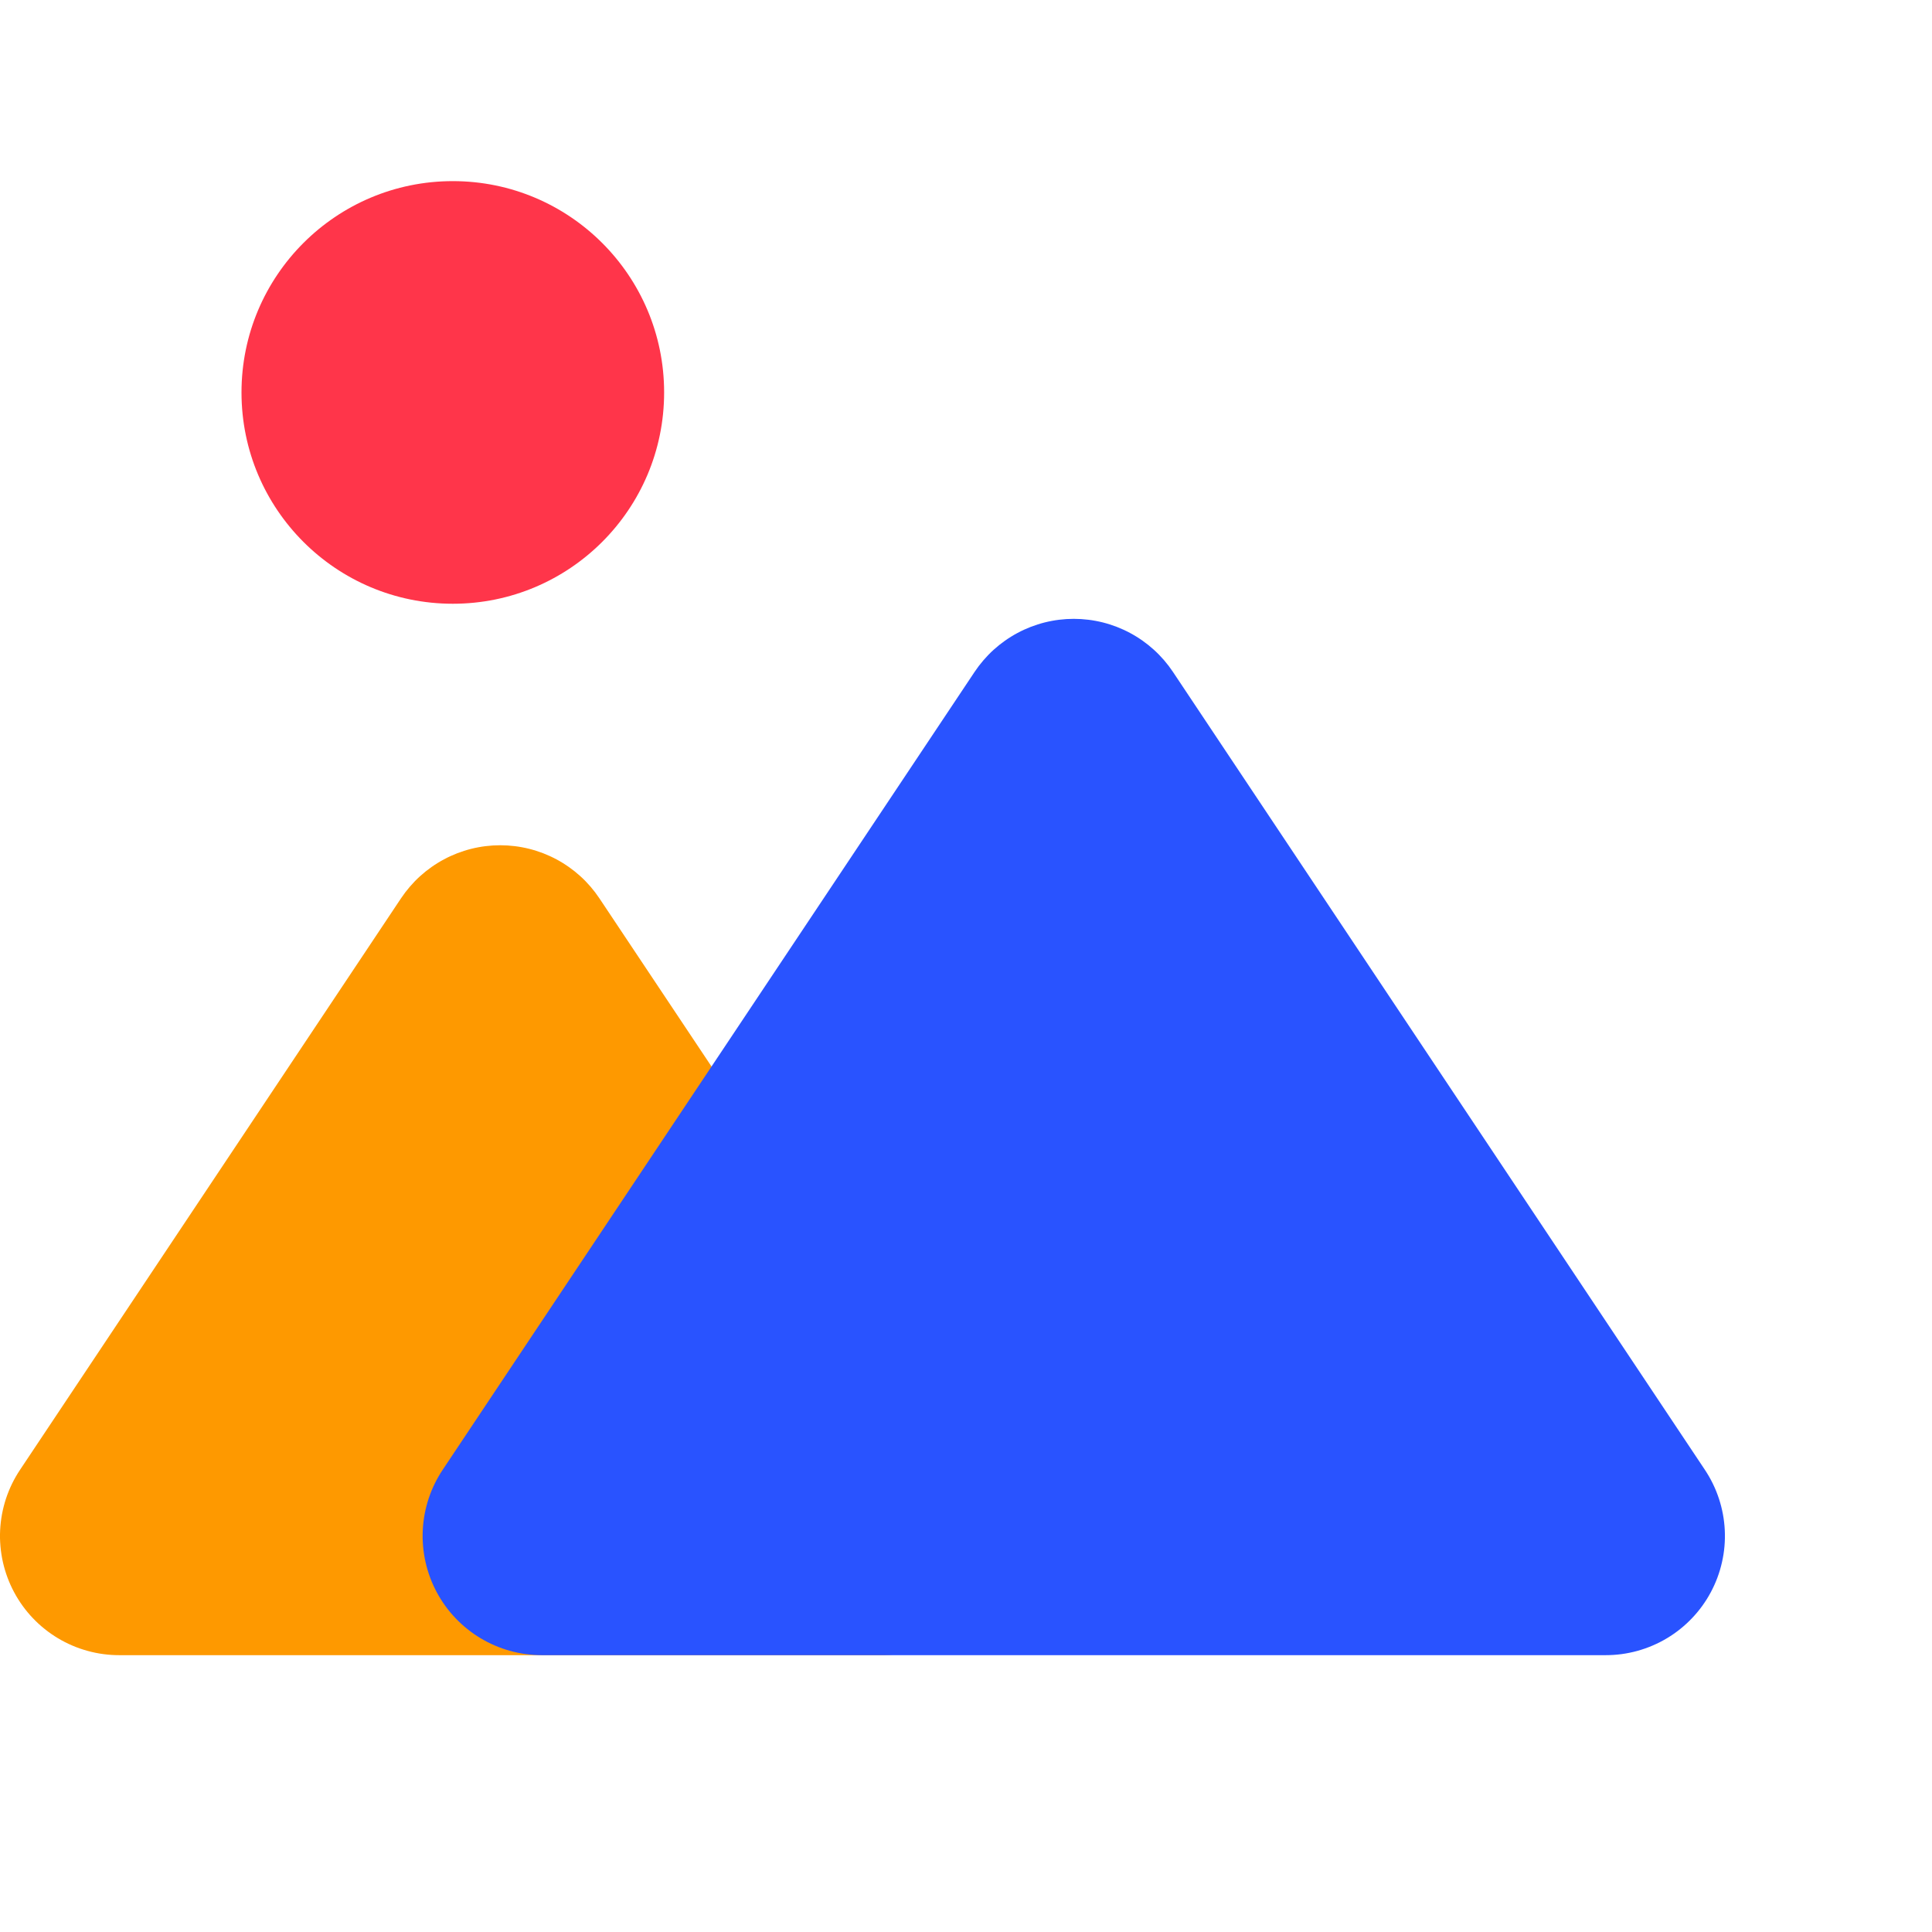
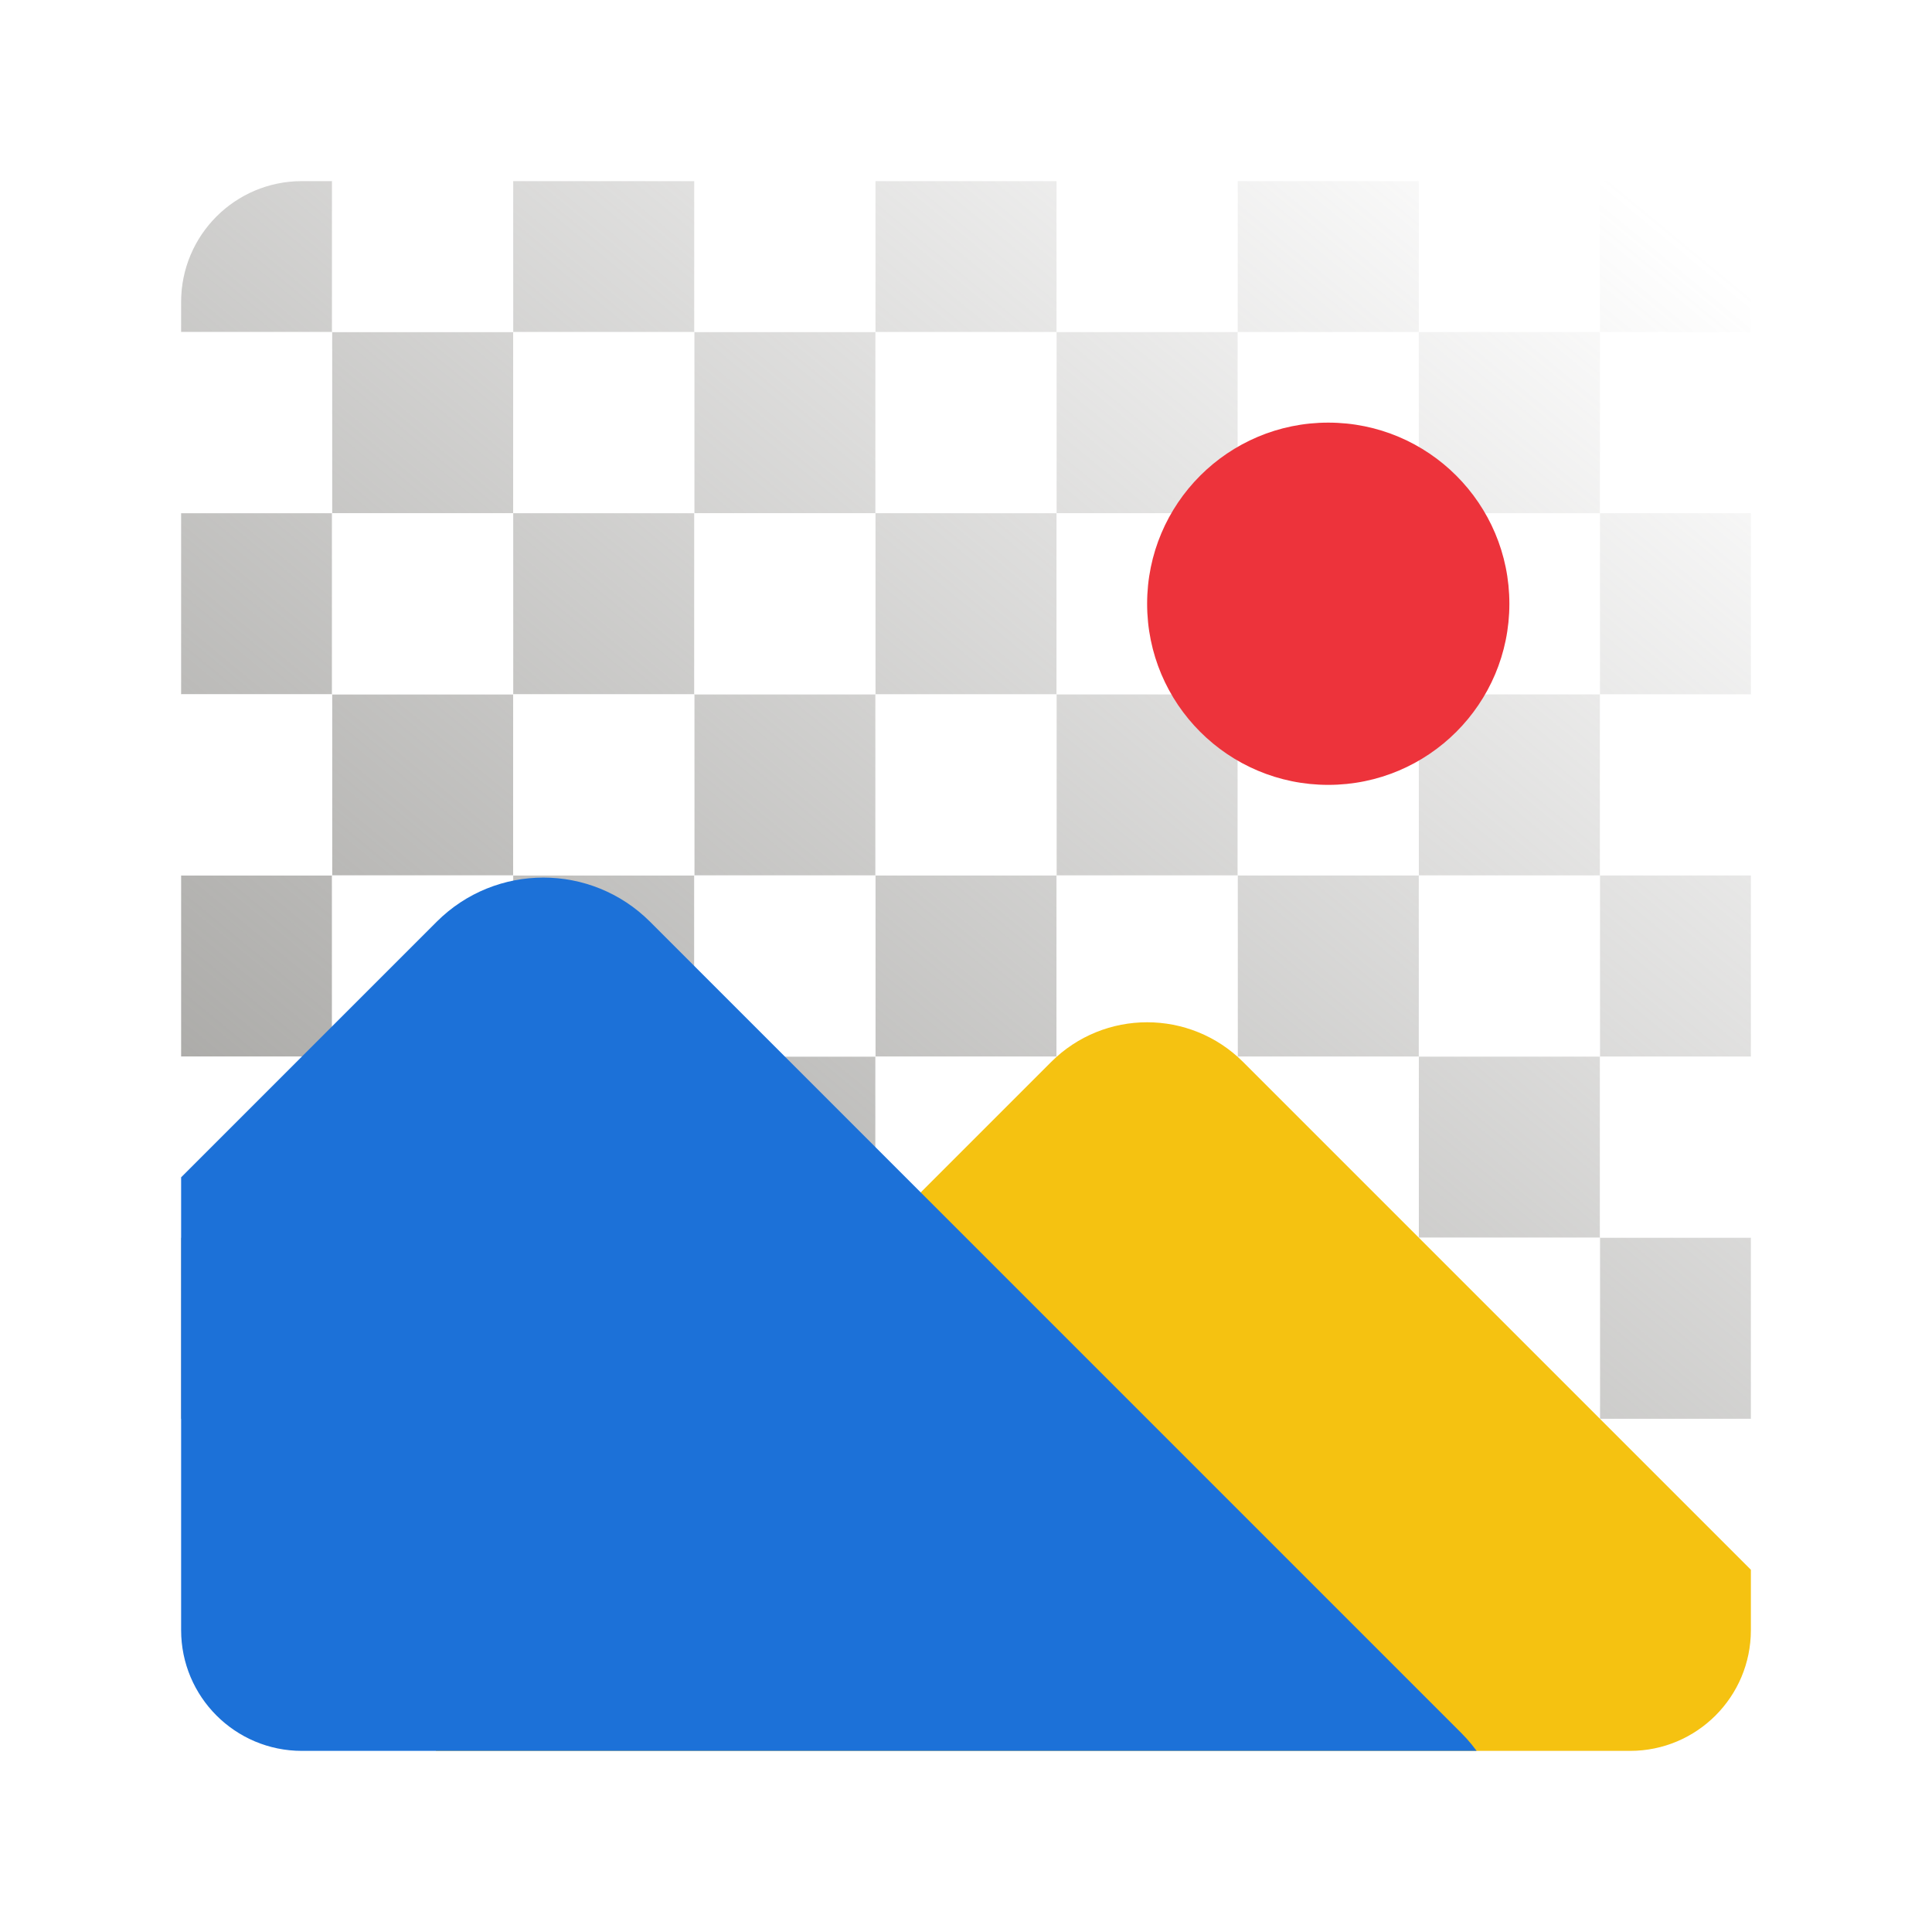
- <svg xmlns="http://www.w3.org/2000/svg" width="128" height="128" viewBox="0 0 128 128" fill="none">
-   <g id="mountains" transform="translate(0 41)">
-     <path id="mountain-back" d="M39.712 3.517L64.954 41.38Q65.101 41.601 65.234 41.833Q65.367 42.064 65.483 42.303Q65.6 42.543 65.7 42.79Q65.8 43.037 65.884 43.29Q65.967 43.543 66.033 43.801Q66.099 44.06 66.148 44.322Q66.197 44.584 66.227 44.849Q66.258 45.113 66.271 45.38Q66.284 45.646 66.279 45.912Q66.274 46.179 66.251 46.444Q66.228 46.71 66.187 46.973Q66.146 47.236 66.087 47.496Q66.028 47.757 65.953 48.012Q65.877 48.267 65.784 48.517Q65.691 48.767 65.581 49Q65.471 49.253 65.346 49.488Q65.22 49.723 65.079 49.949Q64.937 50.175 64.781 50.391Q64.625 50.607 64.454 50.812Q64.284 51.017 64.1 51.209Q63.916 51.402 63.72 51.583Q63.523 51.763 63.315 51.929Q63.107 52.096 62.888 52.248Q62.669 52.4 62.441 52.537Q62.212 52.674 61.975 52.795Q61.737 52.916 61.492 53.021Q61.247 53.126 60.996 53.214Q60.744 53.302 60.487 53.373Q60.23 53.444 59.969 53.498Q59.708 53.552 59.444 53.587Q59.18 53.623 58.914 53.641Q58.648 53.659 58.382 53.659L7.898 53.659Q7.632 53.659 7.366 53.641Q7.1 53.623 6.836 53.587Q6.572 53.552 6.311 53.498Q6.05 53.444 5.793 53.373Q5.536 53.302 5.284 53.214Q5.033 53.126 4.788 53.021Q4.543 52.916 4.306 52.795Q4.068 52.674 3.84 52.537Q3.611 52.4 3.392 52.248Q3.173 52.096 2.965 51.929Q2.757 51.763 2.56 51.583Q2.364 51.402 2.18 51.209Q1.996 51.017 1.826 50.812Q1.655 50.607 1.499 50.391Q1.343 50.175 1.202 49.949Q1.06 49.723 0.935 49.488Q0.809 49.253 0.699 49.01Q0.59 48.767 0.497 48.517Q0.404 48.267 0.328 48.012Q0.252 47.757 0.193 47.496Q0.134 47.236 0.094 46.973Q0.053 46.71 0.03 46.444Q0.007 46.179 0 45.912Q-0.004 45.646 0.009 45.38Q0.022 45.113 0.053 44.849Q0.084 44.584 0.132 44.322Q0.181 44.06 0.247 43.801Q0.313 43.543 0.396 43.29Q0.48 43.037 0.58 42.79Q0.68 42.543 0.797 42.303Q0.914 42.064 1.046 41.833Q1.179 41.601 1.327 41.38L26.568 3.517Q26.703 3.315 26.849 3.122Q26.996 2.929 27.155 2.745Q27.313 2.561 27.482 2.387Q27.651 2.213 27.831 2.05Q28.011 1.887 28.2 1.735Q28.39 1.584 28.588 1.444Q28.786 1.304 28.993 1.177Q29.199 1.049 29.413 0.935Q29.627 0.82 29.848 0.719Q30.068 0.618 30.295 0.53Q30.521 0.443 30.752 0.37Q30.983 0.296 31.219 0.237Q31.454 0.178 31.693 0.134Q31.931 0.089 32.172 0.06Q32.413 0.03 32.655 0.015Q32.897 1.43051e-06 33.14 1.43051e-06Q33.383 1.43051e-06 33.625 0.015Q33.867 0.03 34.108 0.06Q34.349 0.089 34.587 0.134Q34.826 0.178 35.061 0.237Q35.297 0.296 35.528 0.37Q35.759 0.443 35.986 0.53Q36.212 0.618 36.432 0.719Q36.653 0.82 36.867 0.935Q37.081 1.049 37.288 1.177Q37.494 1.304 37.692 1.444Q37.891 1.584 38.08 1.735Q38.269 1.887 38.449 2.05Q38.629 2.213 38.798 2.387Q38.967 2.561 39.126 2.745Q39.284 2.929 39.431 3.122Q39.577 3.315 39.712 3.517L39.712 3.517Z" fill="#FE9900" transform="translate(0 15)" />
-     <path id="mountain-front" d="M49.712 3.517L84.954 56.38Q85.101 56.601 85.234 56.833Q85.367 57.064 85.483 57.303Q85.6 57.543 85.7 57.79Q85.8 58.037 85.884 58.29Q85.967 58.543 86.033 58.801Q86.099 59.06 86.148 59.322Q86.197 59.584 86.227 59.849Q86.258 60.113 86.271 60.38Q86.284 60.646 86.279 60.912Q86.274 61.179 86.251 61.444Q86.228 61.71 86.187 61.973Q86.146 62.236 86.087 62.496Q86.028 62.757 85.953 63.012Q85.877 63.267 85.784 63.517Q85.691 63.767 85.581 64.01Q85.471 64.253 85.346 64.488Q85.22 64.723 85.079 64.949Q84.937 65.175 84.781 65.391Q84.625 65.607 84.454 65.812Q84.284 66.016 84.1 66.209Q83.916 66.402 83.72 66.582Q83.523 66.763 83.315 66.929Q83.107 67.096 82.888 67.248Q82.669 67.4 82.441 67.537Q82.212 67.674 81.975 67.795Q81.737 67.916 81.492 68.021Q81.247 68.126 80.996 68.214Q80.744 68.302 80.487 68.374Q80.231 68.445 79.969 68.498Q79.708 68.552 79.444 68.588Q79.18 68.623 78.914 68.641Q78.648 68.659 78.382 68.659L7.898 68.659Q7.632 68.659 7.366 68.641Q7.1 68.623 6.836 68.588Q6.572 68.552 6.311 68.498Q6.05 68.445 5.793 68.374Q5.536 68.302 5.284 68.214Q5.033 68.126 4.788 68.021Q4.543 67.916 4.306 67.795Q4.068 67.674 3.84 67.537Q3.611 67.4 3.392 67.248Q3.173 67.096 2.965 66.929Q2.757 66.763 2.56 66.582Q2.364 66.402 2.18 66.209Q1.996 66.016 1.826 65.812Q1.655 65.607 1.499 65.391Q1.343 65.175 1.202 64.949Q1.06 64.723 0.935 64.488Q0.809 64.253 0.699 64.01Q0.59 63.767 0.497 63.517Q0.404 63.267 0.328 63.012Q0.252 62.757 0.193 62.496Q0.134 62.236 0.094 61.973Q0.053 61.71 0.03 61.444Q0.007 61.179 0.001 60.912Q-0.004 60.646 0.009 60.38Q0.022 60.113 0.053 59.849Q0.084 59.584 0.132 59.322Q0.181 59.06 0.247 58.801Q0.313 58.543 0.396 58.29Q0.48 58.037 0.58 57.79Q0.68 57.543 0.797 57.303Q0.914 57.064 1.046 56.833Q1.179 56.601 1.327 56.38L36.568 3.517Q36.703 3.315 36.849 3.122Q36.996 2.929 37.155 2.745Q37.313 2.561 37.482 2.387Q37.651 2.213 37.831 2.05Q38.011 1.887 38.2 1.735Q38.39 1.584 38.588 1.444Q38.786 1.304 38.993 1.177Q39.199 1.049 39.413 0.935Q39.627 0.82 39.848 0.719Q40.068 0.618 40.295 0.53Q40.521 0.443 40.752 0.37Q40.983 0.296 41.219 0.237Q41.454 0.178 41.693 0.134Q41.931 0.089 42.172 0.06Q42.413 0.03 42.655 0.015Q42.897 -4.76837e-07 43.14 -4.76837e-07Q43.383 -4.76837e-07 43.625 0.015Q43.867 0.03 44.108 0.06Q44.349 0.089 44.587 0.134Q44.826 0.178 45.061 0.237Q45.297 0.296 45.528 0.37Q45.759 0.443 45.986 0.53Q46.212 0.618 46.432 0.719Q46.653 0.82 46.867 0.935Q47.081 1.049 47.288 1.177Q47.494 1.304 47.692 1.444Q47.891 1.584 48.08 1.735Q48.269 1.887 48.449 2.05Q48.629 2.213 48.798 2.387Q48.967 2.561 49.126 2.745Q49.284 2.929 49.431 3.122Q49.577 3.315 49.712 3.517L49.712 3.517Z" fill="#2953FF" fill-rule="evenodd" transform="translate(28 0)" />
+ <svg xmlns="http://www.w3.org/2000/svg" width="128" height="128" viewBox="0 0 128 128">
+   <defs>
+     <clipPath id="pic">
+       <rect width="104" height="104" rx="8" x="12" y="12" />
+     </clipPath>
+     <linearGradient id="gradient_3" x1="1" y1="0" x2="0" y2="1">
+       <stop offset="0" stop-color="#9A9996" stop-opacity="0" />
+       <stop offset="1" stop-color="#9A9996" />
+     </linearGradient>
+     <linearGradient id="gradient_4" x1="1" y1="0" x2="0" y2="1">
+       <stop offset="0" stop-color="#FFFFFF" stop-opacity="0" />
+       <stop offset="66%" stop-color="#FFFFFF" />
+     </linearGradient>
+   </defs>
+   <g clip-path="url(#pic)">
+     <g fill="none" stroke-width="12" stroke-dasharray="12 12">
+       <path d="M0 0L102 0L102 12L6 12L6 24L102 24L102 36L6 36L6 48L102 48L102 60L6 60L6 72L102 72L102 84L6 84" stroke="url(#gradient_3)" transform="translate(10 16)" />
+       <path d="M6 0L96 0L96 12L0 12L0 24L96 24L96 36L0 36L0 48L96 48L96 60L0 60L0 72L96 72L96 84L0 84" stroke="url(#gradient_4)" transform="translate(16 16)" />
+     </g>
+     <rect width="72" height="72" rx="9" fill="#F5C211" transform="translate(76 64) rotate(45)" />
+     <rect width="96" height="96" rx="10" fill="#1C71D8" transform="translate(36 54) rotate(45)" />
+     <circle r="12" cx="88" cy="40" fill="#ED333B" />
  </g>
-   <path id="sun" d="M0 14C0 6.268 6.268 0 14 0C21.732 0 28 6.268 28 14C28 21.732 21.732 28 14 28C6.268 28 0 21.732 0 14C0 14 0 14 0 14Z" fill="#FF354A" transform="translate(16 12)" />
</svg>
